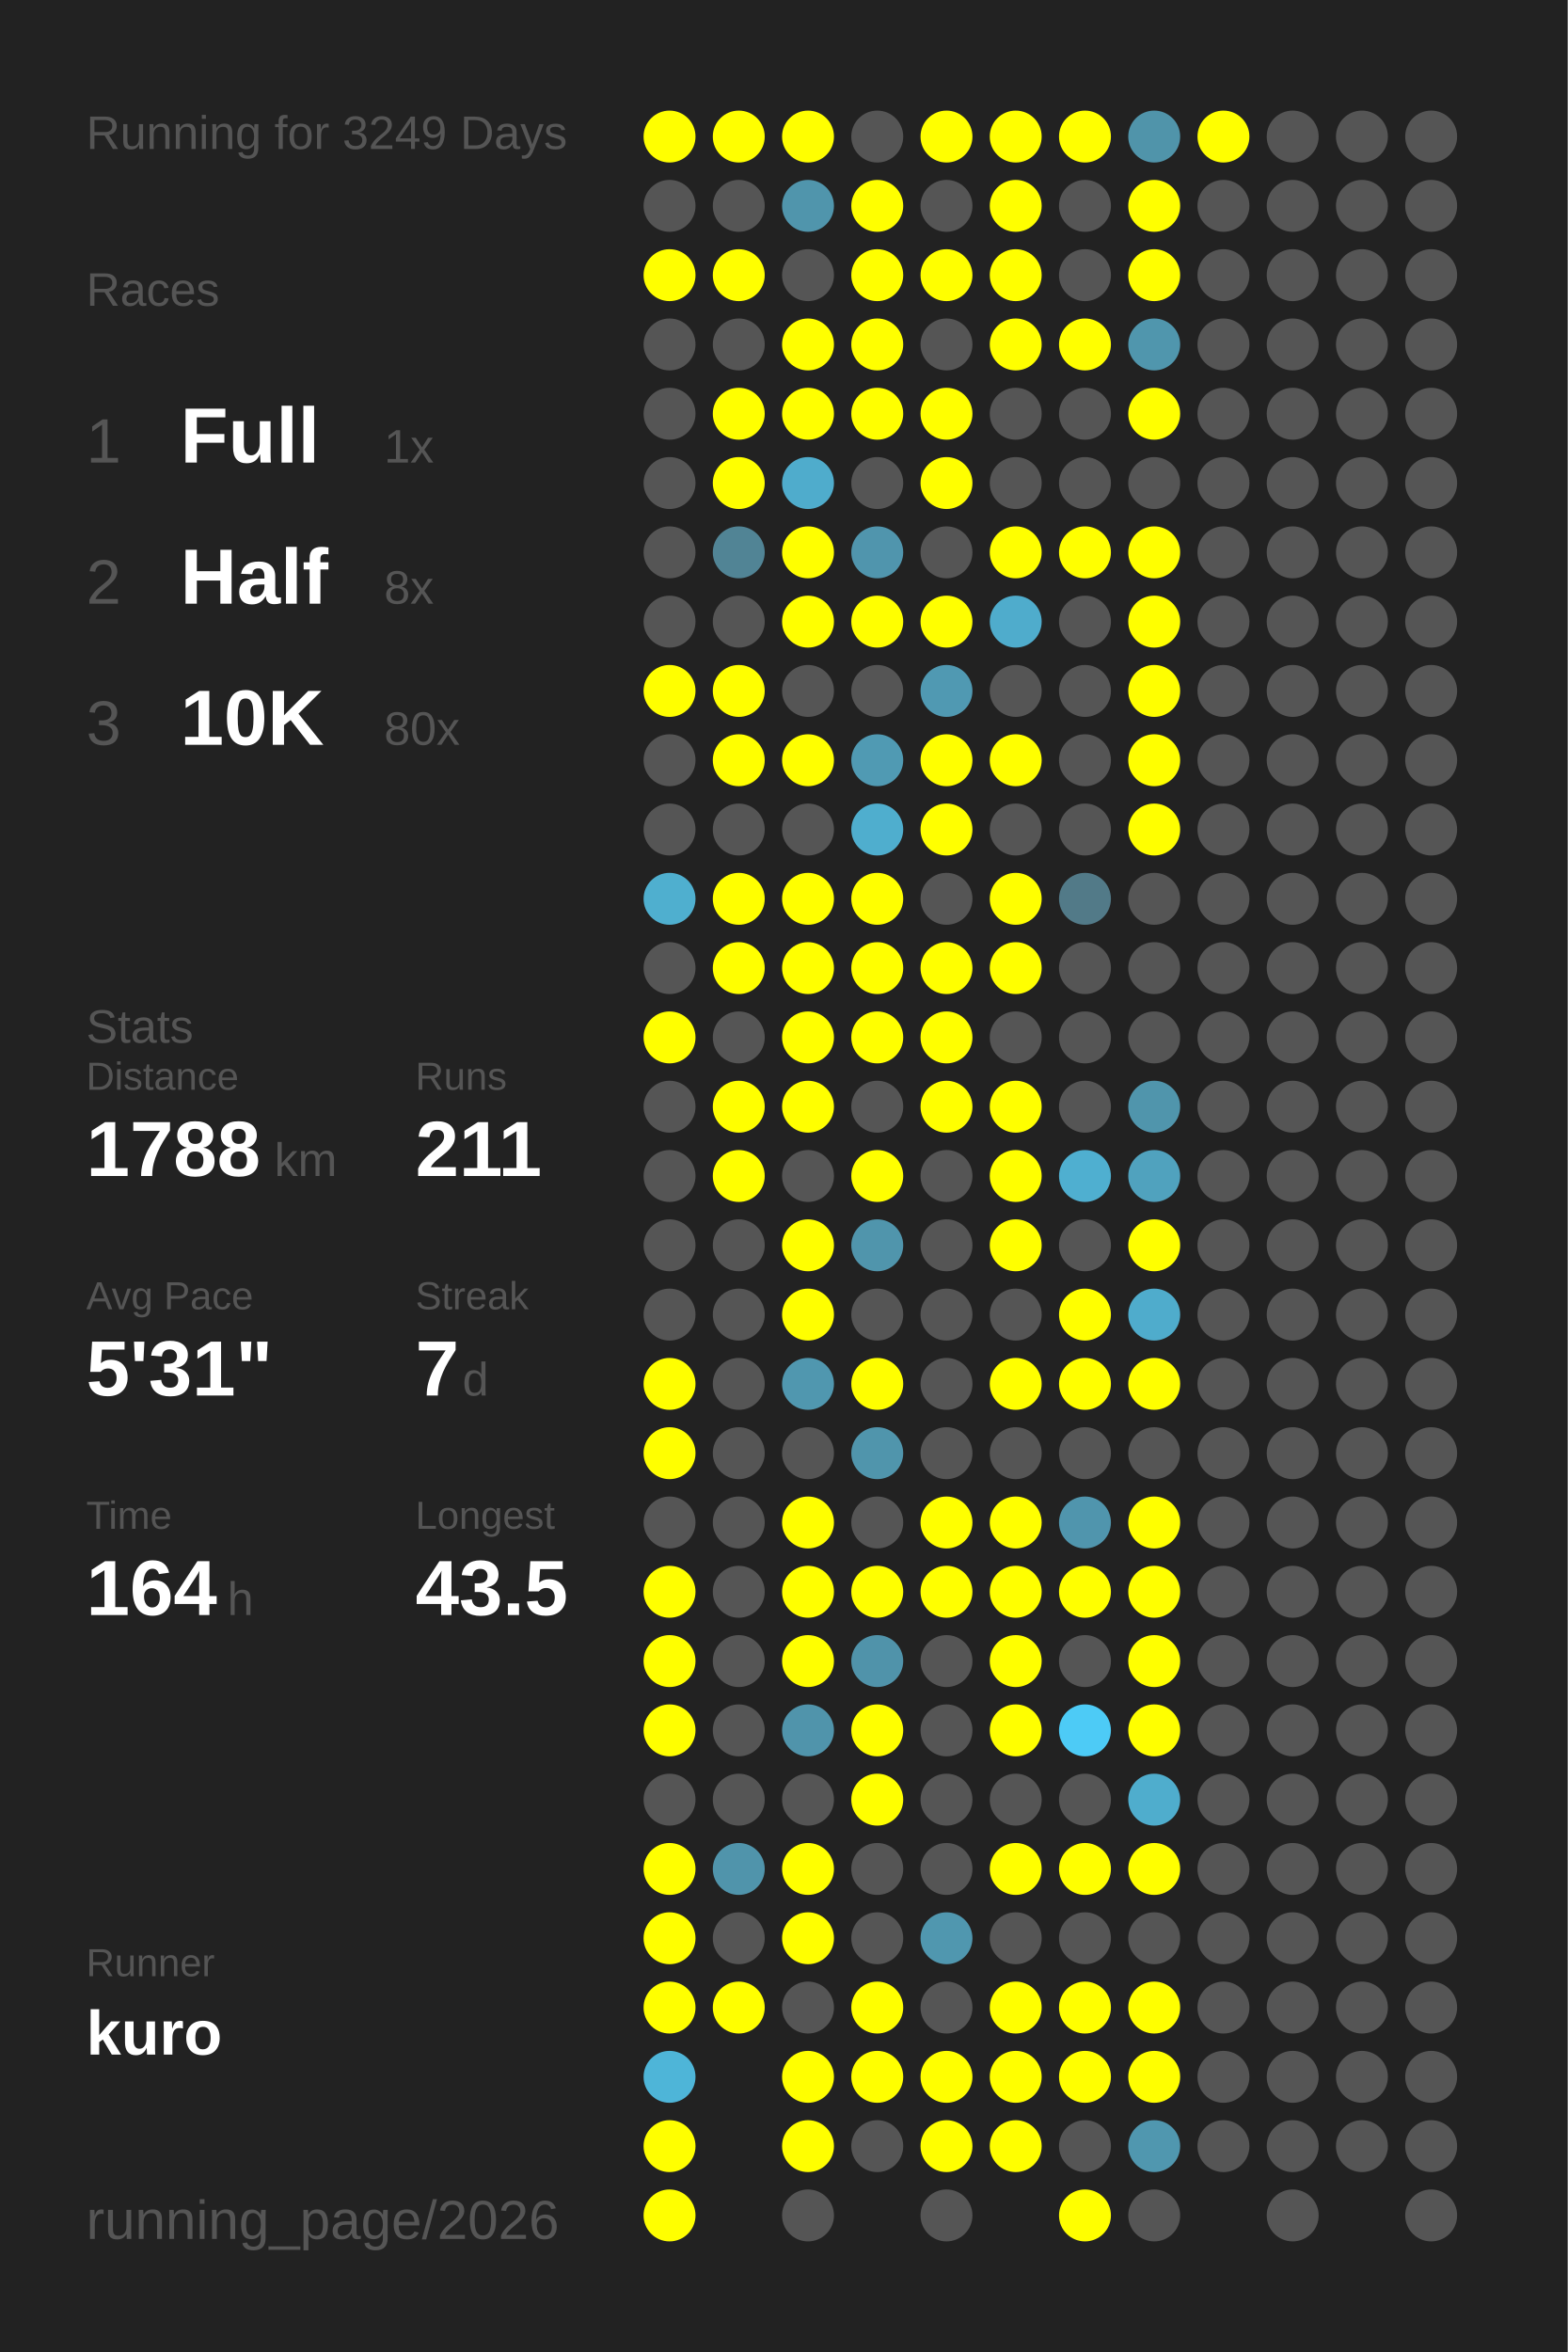
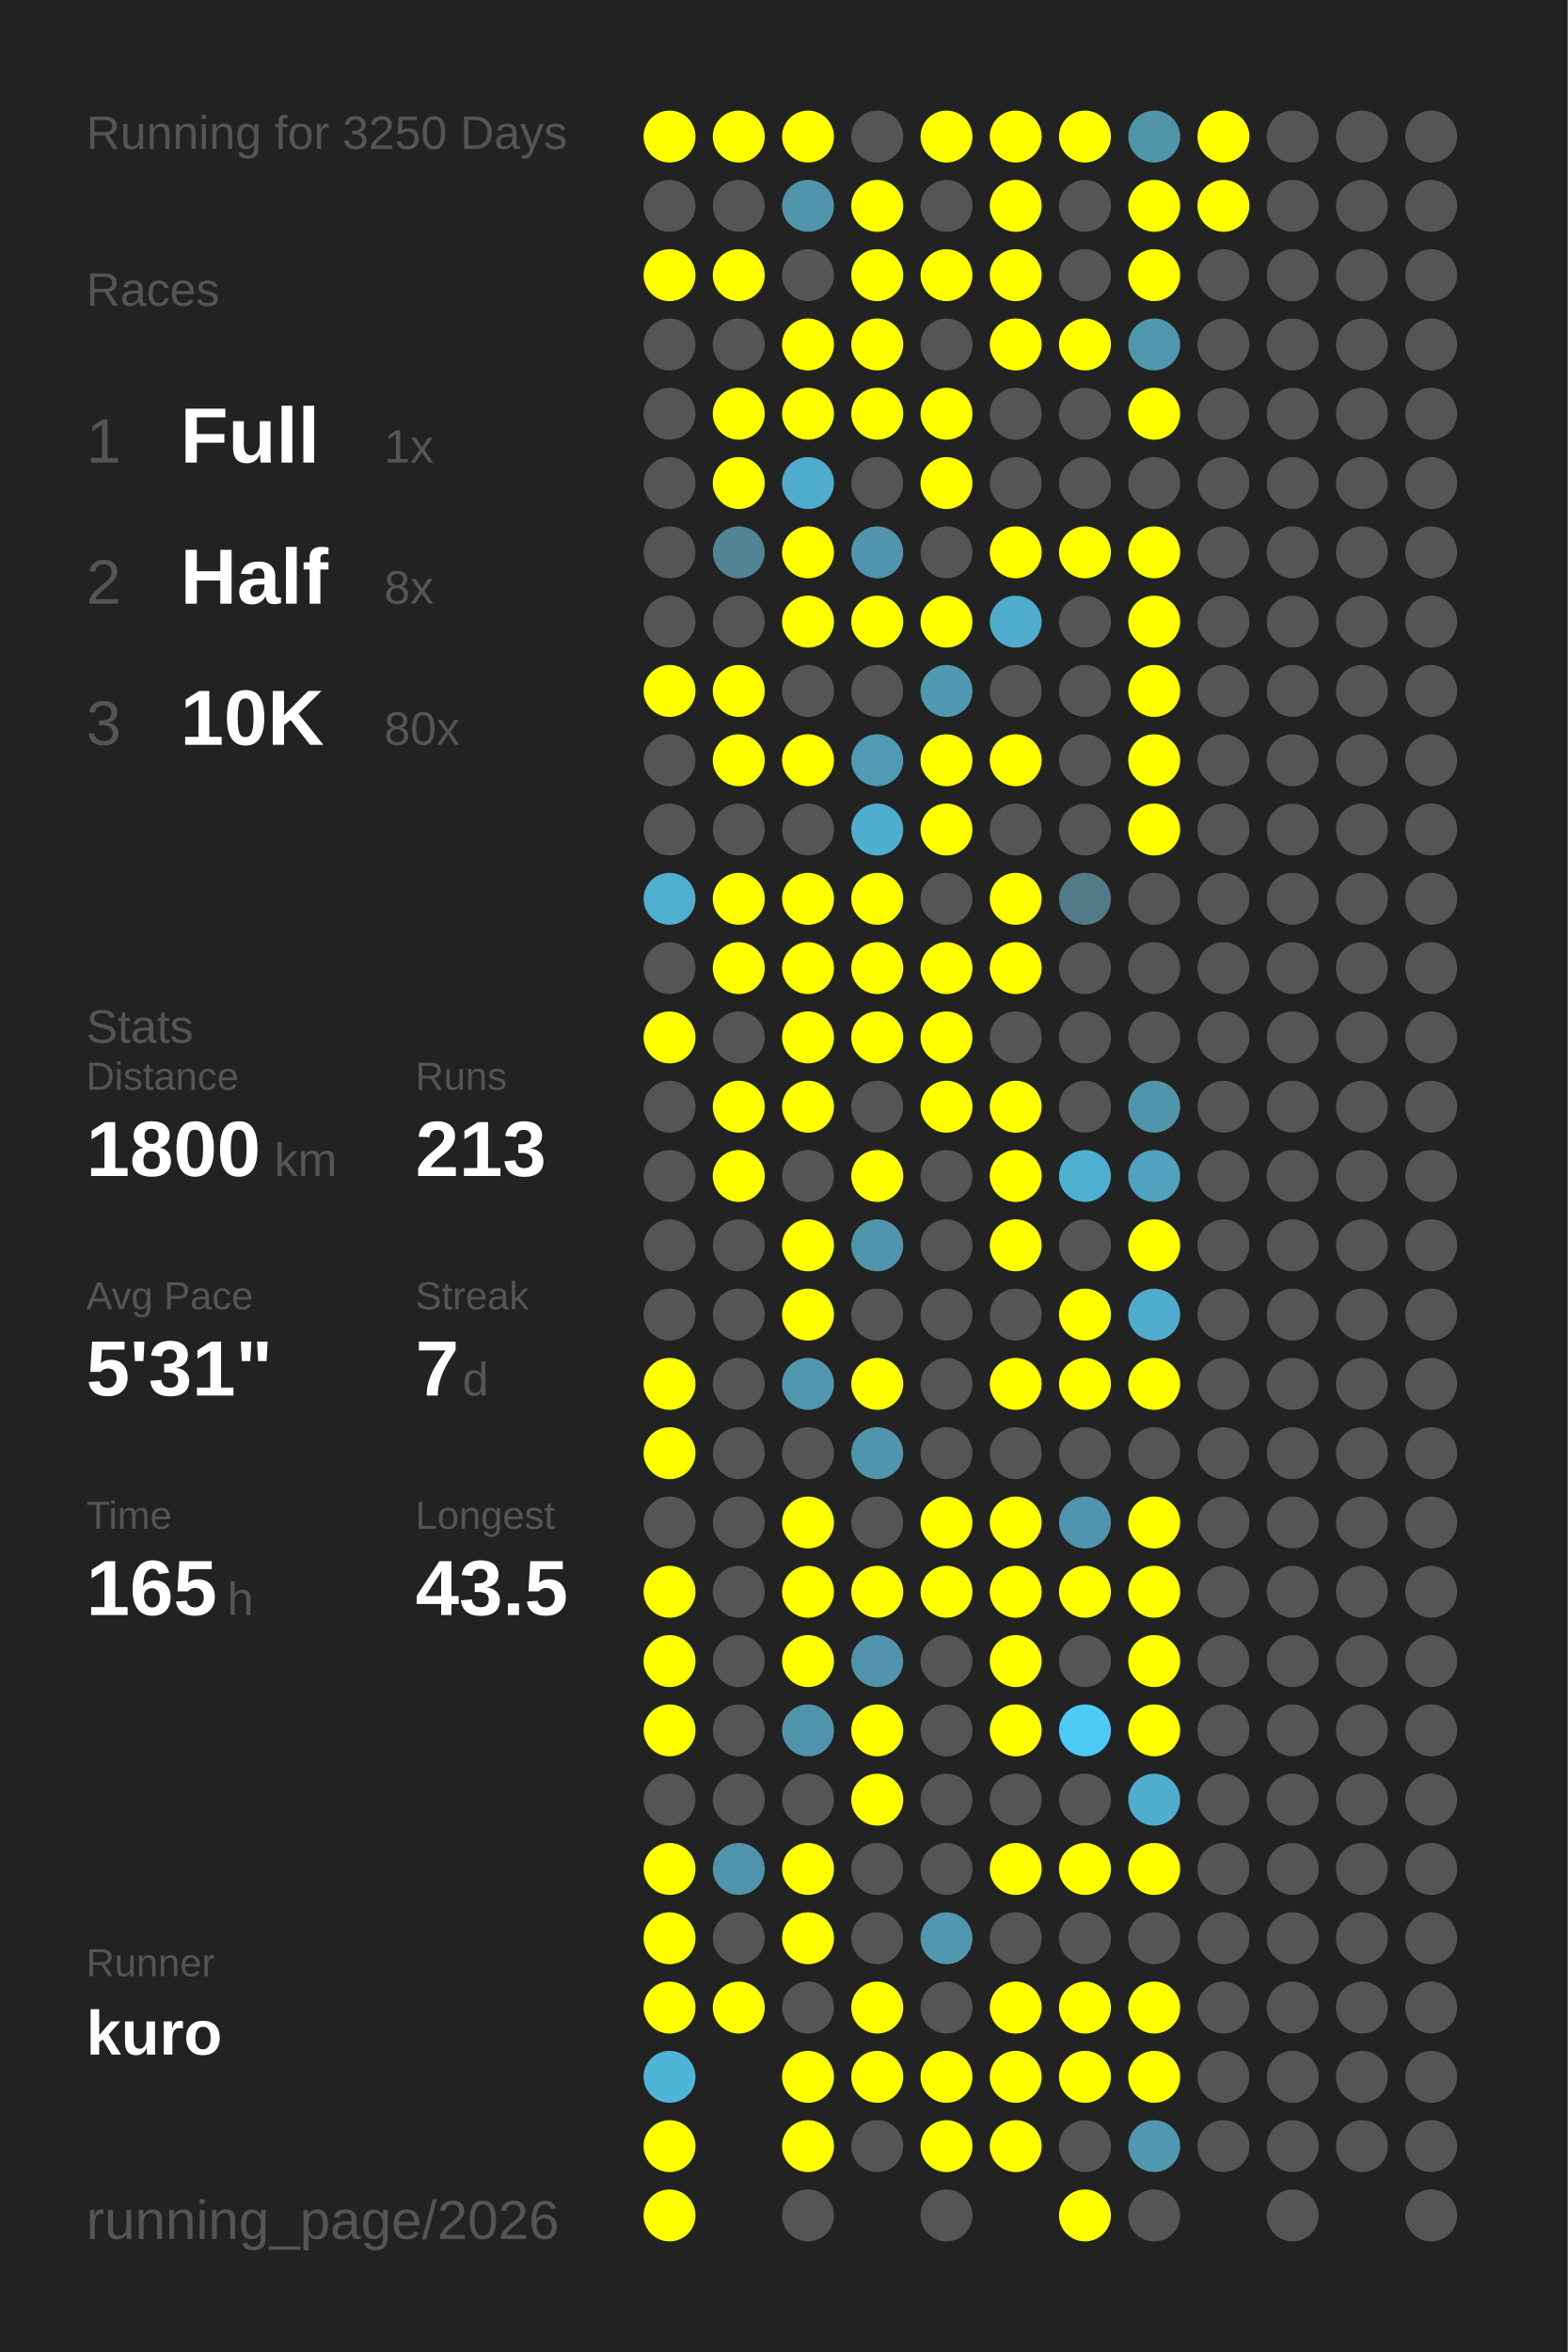
<svg xmlns="http://www.w3.org/2000/svg" baseProfile="full" height="300mm" version="1.1" viewBox="0,0,200,300" width="200mm">
  <defs />
  <rect fill="#222222" height="300" width="200" x="0" y="0" />
-   <text fill="#555555" style="font-size:6px; font-family:Arial;" x="11" y="19">Running for 3249 Days</text>
+   <text fill="#555555" style="font-size:6px; font-family:Arial;" x="11" y="19">Running for 3250 Days</text>
  <text fill="#555555" style="font-size:6px; font-family:Arial;" x="11" y="39">Races</text>
  <text fill="#555555" style="font-size:8px; font-family:Arial;" x="11" y="59">1</text>
  <text fill="#FFFFFF" style="font-size:10px; font-family:Arial; font-weight:bold;" x="23" y="59">Full</text>
  <text fill="#555555" style="font-size:6px; font-family:Arial;" x="49" y="59">1x</text>
  <text fill="#555555" style="font-size:8px; font-family:Arial;" x="11" y="77">2</text>
  <text fill="#FFFFFF" style="font-size:10px; font-family:Arial; font-weight:bold;" x="23" y="77">Half</text>
  <text fill="#555555" style="font-size:6px; font-family:Arial;" x="49" y="77">8x</text>
  <text fill="#555555" style="font-size:8px; font-family:Arial;" x="11" y="95">3</text>
  <text fill="#FFFFFF" style="font-size:10px; font-family:Arial; font-weight:bold;" x="23" y="95">10K</text>
  <text fill="#555555" style="font-size:6px; font-family:Arial;" x="49" y="95">80x</text>
  <text fill="#555555" style="font-size:6px; font-family:Arial;" x="11" y="133">Stats</text>
  <text fill="#555555" style="font-size:5px; font-family:Arial;" x="11" y="139">Distance</text>
-   <text fill="#FFFFFF" style="font-size:10px; font-family:Arial; font-weight:bold;" x="11" y="150">1788</text>
+   <text fill="#FFFFFF" style="font-size:10px; font-family:Arial; font-weight:bold;" x="11" y="150">1800</text>
  <text fill="#555555" style="font-size:6px; font-family:Arial;" x="35" y="150">km</text>
  <text fill="#555555" style="font-size:5px; font-family:Arial;" x="53" y="139">Runs</text>
-   <text fill="#FFFFFF" style="font-size:10px; font-family:Arial; font-weight:bold;" x="53" y="150">211</text>
+   <text fill="#FFFFFF" style="font-size:10px; font-family:Arial; font-weight:bold;" x="53" y="150">213</text>
  <text fill="#555555" style="font-size:5px; font-family:Arial;" x="11" y="167">Avg Pace</text>
  <text fill="#FFFFFF" style="font-size:10px; font-family:Arial; font-weight:bold;" x="11" y="178">5'31"</text>
  <text fill="#555555" style="font-size:5px; font-family:Arial;" x="53" y="167">Streak</text>
  <text fill="#FFFFFF" style="font-size:10px; font-family:Arial; font-weight:bold;" x="53" y="178">7</text>
  <text fill="#555555" style="font-size:6px; font-family:Arial;" x="59" y="178">d</text>
  <text fill="#555555" style="font-size:5px; font-family:Arial;" x="11" y="195">Time</text>
-   <text fill="#FFFFFF" style="font-size:10px; font-family:Arial; font-weight:bold;" x="11" y="206">164</text>
+   <text fill="#FFFFFF" style="font-size:10px; font-family:Arial; font-weight:bold;" x="11" y="206">165</text>
  <text fill="#555555" style="font-size:6px; font-family:Arial;" x="29" y="206">h</text>
  <text fill="#555555" style="font-size:5px; font-family:Arial;" x="53" y="195">Longest</text>
  <text fill="#FFFFFF" style="font-size:10px; font-family:Arial; font-weight:bold;" x="53" y="206">43.5</text>
  <text fill="#555555" style="font-size:5px; font-family:Arial;" x="11" y="252.065">Runner</text>
  <text fill="#FFFFFF" style="font-size:8px; font-family:Arial; font-weight:bold;" x="11" y="262.065">kuro</text>
  <text fill="#555555" style="font-size:7px; font-family:Arial;" x="11" y="285.581">running_page/2026</text>
  <circle cx="85.417" cy="17.419" fill="#FFFF00" r="3.312" />
  <circle cx="85.417" cy="26.258" fill="#555555" r="3.312" />
  <circle cx="85.417" cy="35.097" fill="#FFFF00" r="3.312" />
  <circle cx="85.417" cy="43.935" fill="#555555" r="3.312" />
  <circle cx="85.417" cy="52.774" fill="#555555" r="3.312" />
  <circle cx="85.417" cy="61.613" fill="#555555" r="3.312" />
  <circle cx="85.417" cy="70.452" fill="#555555" r="3.312" />
  <circle cx="85.417" cy="79.29" fill="#555555" r="3.312" />
  <circle cx="85.417" cy="88.129" fill="#FFFF00" r="3.312" />
  <circle cx="85.417" cy="96.968" fill="#555555" r="3.312" />
  <circle cx="85.417" cy="105.806" fill="#555555" r="3.312" />
  <circle cx="85.417" cy="114.645" fill="#4fafcf" r="3.312" />
  <circle cx="85.417" cy="123.484" fill="#555555" r="3.312" />
  <circle cx="85.417" cy="132.323" fill="#FFFF00" r="3.312" />
  <circle cx="85.417" cy="141.161" fill="#555555" r="3.312" />
  <circle cx="85.417" cy="150" fill="#555555" r="3.312" />
  <circle cx="85.417" cy="158.839" fill="#555555" r="3.312" />
  <circle cx="85.417" cy="167.677" fill="#555555" r="3.312" />
  <circle cx="85.417" cy="176.516" fill="#FFFF00" r="3.312" />
  <circle cx="85.417" cy="185.355" fill="#FFFF00" r="3.312" />
  <circle cx="85.417" cy="194.194" fill="#555555" r="3.312" />
  <circle cx="85.417" cy="203.032" fill="#FFFF00" r="3.312" />
  <circle cx="85.417" cy="211.871" fill="#FFFF00" r="3.312" />
  <circle cx="85.417" cy="220.71" fill="#FFFF00" r="3.312" />
  <circle cx="85.417" cy="229.548" fill="#555555" r="3.312" />
  <circle cx="85.417" cy="238.387" fill="#FFFF00" r="3.312" />
  <circle cx="85.417" cy="247.226" fill="#FFFF00" r="3.312" />
  <circle cx="85.417" cy="256.065" fill="#FFFF00" r="3.312" />
  <circle cx="85.417" cy="264.903" fill="#4eb5d8" r="3.312" />
  <circle cx="85.417" cy="273.742" fill="#FFFF00" r="3.312" />
  <circle cx="85.417" cy="282.581" fill="#FFFF00" r="3.312" />
  <circle cx="94.25" cy="17.419" fill="#FFFF00" r="3.312" />
  <circle cx="94.25" cy="26.258" fill="#555555" r="3.312" />
  <circle cx="94.25" cy="35.097" fill="#FFFF00" r="3.312" />
  <circle cx="94.25" cy="43.935" fill="#555555" r="3.312" />
  <circle cx="94.25" cy="52.774" fill="#FFFF00" r="3.312" />
  <circle cx="94.25" cy="61.613" fill="#FFFF00" r="3.312" />
  <circle cx="94.25" cy="70.452" fill="#518495" r="3.312" />
  <circle cx="94.25" cy="79.29" fill="#555555" r="3.312" />
  <circle cx="94.25" cy="88.129" fill="#FFFF00" r="3.312" />
  <circle cx="94.25" cy="96.968" fill="#FFFF00" r="3.312" />
  <circle cx="94.25" cy="105.806" fill="#555555" r="3.312" />
  <circle cx="94.25" cy="114.645" fill="#FFFF00" r="3.312" />
  <circle cx="94.25" cy="123.484" fill="#FFFF00" r="3.312" />
  <circle cx="94.25" cy="132.323" fill="#555555" r="3.312" />
  <circle cx="94.25" cy="141.161" fill="#FFFF00" r="3.312" />
  <circle cx="94.25" cy="150" fill="#FFFF00" r="3.312" />
  <circle cx="94.25" cy="158.839" fill="#555555" r="3.312" />
  <circle cx="94.25" cy="167.677" fill="#555555" r="3.312" />
  <circle cx="94.25" cy="176.516" fill="#555555" r="3.312" />
  <circle cx="94.25" cy="185.355" fill="#555555" r="3.312" />
  <circle cx="94.25" cy="194.194" fill="#555555" r="3.312" />
  <circle cx="94.25" cy="203.032" fill="#555555" r="3.312" />
  <circle cx="94.25" cy="211.871" fill="#555555" r="3.312" />
  <circle cx="94.25" cy="220.71" fill="#555555" r="3.312" />
  <circle cx="94.25" cy="229.548" fill="#555555" r="3.312" />
  <circle cx="94.25" cy="238.387" fill="#5094ab" r="3.312" />
  <circle cx="94.25" cy="247.226" fill="#555555" r="3.312" />
  <circle cx="94.25" cy="256.065" fill="#FFFF00" r="3.312" />
  <circle cx="103.083" cy="17.419" fill="#FFFF00" r="3.312" />
  <circle cx="103.083" cy="26.258" fill="#5095ac" r="3.312" />
  <circle cx="103.083" cy="35.097" fill="#555555" r="3.312" />
  <circle cx="103.083" cy="43.935" fill="#FFFF00" r="3.312" />
  <circle cx="103.083" cy="52.774" fill="#FFFF00" r="3.312" />
  <circle cx="103.083" cy="61.613" fill="#4faccc" r="3.312" />
  <circle cx="103.083" cy="70.452" fill="#FFFF00" r="3.312" />
  <circle cx="103.083" cy="79.29" fill="#FFFF00" r="3.312" />
  <circle cx="103.083" cy="88.129" fill="#555555" r="3.312" />
  <circle cx="103.083" cy="96.968" fill="#FFFF00" r="3.312" />
  <circle cx="103.083" cy="105.806" fill="#555555" r="3.312" />
  <circle cx="103.083" cy="114.645" fill="#FFFF00" r="3.312" />
  <circle cx="103.083" cy="123.484" fill="#FFFF00" r="3.312" />
  <circle cx="103.083" cy="132.323" fill="#FFFF00" r="3.312" />
  <circle cx="103.083" cy="141.161" fill="#FFFF00" r="3.312" />
  <circle cx="103.083" cy="150" fill="#555555" r="3.312" />
  <circle cx="103.083" cy="158.839" fill="#FFFF00" r="3.312" />
  <circle cx="103.083" cy="167.677" fill="#FFFF00" r="3.312" />
  <circle cx="103.083" cy="176.516" fill="#5097af" r="3.312" />
  <circle cx="103.083" cy="185.355" fill="#555555" r="3.312" />
  <circle cx="103.083" cy="194.194" fill="#FFFF00" r="3.312" />
  <circle cx="103.083" cy="203.032" fill="#FFFF00" r="3.312" />
  <circle cx="103.083" cy="211.871" fill="#FFFF00" r="3.312" />
  <circle cx="103.083" cy="220.71" fill="#5094ab" r="3.312" />
  <circle cx="103.083" cy="229.548" fill="#555555" r="3.312" />
  <circle cx="103.083" cy="238.387" fill="#FFFF00" r="3.312" />
  <circle cx="103.083" cy="247.226" fill="#FFFF00" r="3.312" />
  <circle cx="103.083" cy="256.065" fill="#555555" r="3.312" />
  <circle cx="103.083" cy="264.903" fill="#FFFF00" r="3.312" />
  <circle cx="103.083" cy="273.742" fill="#FFFF00" r="3.312" />
  <circle cx="103.083" cy="282.581" fill="#555555" r="3.312" />
  <circle cx="111.917" cy="17.419" fill="#555555" r="3.312" />
  <circle cx="111.917" cy="26.258" fill="#FFFF00" r="3.312" />
  <circle cx="111.917" cy="35.097" fill="#FFFF00" r="3.312" />
  <circle cx="111.917" cy="43.935" fill="#FFFF00" r="3.312" />
  <circle cx="111.917" cy="52.774" fill="#FFFF00" r="3.312" />
  <circle cx="111.917" cy="61.613" fill="#555555" r="3.312" />
  <circle cx="111.917" cy="70.452" fill="#5095ad" r="3.312" />
  <circle cx="111.917" cy="79.29" fill="#FFFF00" r="3.312" />
  <circle cx="111.917" cy="88.129" fill="#555555" r="3.312" />
  <circle cx="111.917" cy="96.968" fill="#509ab3" r="3.312" />
  <circle cx="111.917" cy="105.806" fill="#4faece" r="3.312" />
  <circle cx="111.917" cy="114.645" fill="#FFFF00" r="3.312" />
  <circle cx="111.917" cy="123.484" fill="#FFFF00" r="3.312" />
  <circle cx="111.917" cy="132.323" fill="#FFFF00" r="3.312" />
  <circle cx="111.917" cy="141.161" fill="#555555" r="3.312" />
  <circle cx="111.917" cy="150" fill="#FFFF00" r="3.312" />
  <circle cx="111.917" cy="158.839" fill="#5095ac" r="3.312" />
  <circle cx="111.917" cy="167.677" fill="#555555" r="3.312" />
  <circle cx="111.917" cy="176.516" fill="#FFFF00" r="3.312" />
  <circle cx="111.917" cy="185.355" fill="#5095ac" r="3.312" />
  <circle cx="111.917" cy="194.194" fill="#555555" r="3.312" />
  <circle cx="111.917" cy="203.032" fill="#FFFF00" r="3.312" />
  <circle cx="111.917" cy="211.871" fill="#5093aa" r="3.312" />
  <circle cx="111.917" cy="220.71" fill="#FFFF00" r="3.312" />
  <circle cx="111.917" cy="229.548" fill="#FFFF00" r="3.312" />
  <circle cx="111.917" cy="238.387" fill="#555555" r="3.312" />
  <circle cx="111.917" cy="247.226" fill="#555555" r="3.312" />
  <circle cx="111.917" cy="256.065" fill="#FFFF00" r="3.312" />
  <circle cx="111.917" cy="264.903" fill="#FFFF00" r="3.312" />
  <circle cx="111.917" cy="273.742" fill="#555555" r="3.312" />
  <circle cx="120.75" cy="17.419" fill="#FFFF00" r="3.312" />
  <circle cx="120.75" cy="26.258" fill="#555555" r="3.312" />
  <circle cx="120.75" cy="35.097" fill="#FFFF00" r="3.312" />
  <circle cx="120.75" cy="43.935" fill="#555555" r="3.312" />
  <circle cx="120.75" cy="52.774" fill="#FFFF00" r="3.312" />
  <circle cx="120.75" cy="61.613" fill="#FFFF00" r="3.312" />
  <circle cx="120.75" cy="70.452" fill="#555555" r="3.312" />
  <circle cx="120.75" cy="79.29" fill="#FFFF00" r="3.312" />
  <circle cx="120.75" cy="88.129" fill="#5099b2" r="3.312" />
  <circle cx="120.75" cy="96.968" fill="#FFFF00" r="3.312" />
  <circle cx="120.75" cy="105.806" fill="#FFFF00" r="3.312" />
  <circle cx="120.75" cy="114.645" fill="#555555" r="3.312" />
  <circle cx="120.75" cy="123.484" fill="#FFFF00" r="3.312" />
  <circle cx="120.75" cy="132.323" fill="#FFFF00" r="3.312" />
  <circle cx="120.75" cy="141.161" fill="#FFFF00" r="3.312" />
  <circle cx="120.75" cy="150" fill="#555555" r="3.312" />
  <circle cx="120.75" cy="158.839" fill="#555555" r="3.312" />
  <circle cx="120.75" cy="167.677" fill="#555555" r="3.312" />
  <circle cx="120.75" cy="176.516" fill="#555555" r="3.312" />
  <circle cx="120.75" cy="185.355" fill="#555555" r="3.312" />
  <circle cx="120.75" cy="194.194" fill="#FFFF00" r="3.312" />
  <circle cx="120.75" cy="203.032" fill="#FFFF00" r="3.312" />
  <circle cx="120.75" cy="211.871" fill="#555555" r="3.312" />
  <circle cx="120.75" cy="220.71" fill="#555555" r="3.312" />
  <circle cx="120.75" cy="229.548" fill="#555555" r="3.312" />
  <circle cx="120.75" cy="238.387" fill="#555555" r="3.312" />
  <circle cx="120.75" cy="247.226" fill="#5097af" r="3.312" />
  <circle cx="120.75" cy="256.065" fill="#555555" r="3.312" />
  <circle cx="120.75" cy="264.903" fill="#FFFF00" r="3.312" />
  <circle cx="120.75" cy="273.742" fill="#FFFF00" r="3.312" />
  <circle cx="120.75" cy="282.581" fill="#555555" r="3.312" />
  <circle cx="129.583" cy="17.419" fill="#FFFF00" r="3.312" />
  <circle cx="129.583" cy="26.258" fill="#FFFF00" r="3.312" />
  <circle cx="129.583" cy="35.097" fill="#FFFF00" r="3.312" />
  <circle cx="129.583" cy="43.935" fill="#FFFF00" r="3.312" />
  <circle cx="129.583" cy="52.774" fill="#555555" r="3.312" />
  <circle cx="129.583" cy="61.613" fill="#555555" r="3.312" />
  <circle cx="129.583" cy="70.452" fill="#FFFF00" r="3.312" />
  <circle cx="129.583" cy="79.29" fill="#4faccc" r="3.312" />
  <circle cx="129.583" cy="88.129" fill="#555555" r="3.312" />
  <circle cx="129.583" cy="96.968" fill="#FFFF00" r="3.312" />
  <circle cx="129.583" cy="105.806" fill="#555555" r="3.312" />
  <circle cx="129.583" cy="114.645" fill="#FFFF00" r="3.312" />
  <circle cx="129.583" cy="123.484" fill="#FFFF00" r="3.312" />
  <circle cx="129.583" cy="132.323" fill="#555555" r="3.312" />
  <circle cx="129.583" cy="141.161" fill="#FFFF00" r="3.312" />
  <circle cx="129.583" cy="150" fill="#FFFF00" r="3.312" />
  <circle cx="129.583" cy="158.839" fill="#FFFF00" r="3.312" />
  <circle cx="129.583" cy="167.677" fill="#555555" r="3.312" />
  <circle cx="129.583" cy="176.516" fill="#FFFF00" r="3.312" />
  <circle cx="129.583" cy="185.355" fill="#555555" r="3.312" />
  <circle cx="129.583" cy="194.194" fill="#FFFF00" r="3.312" />
  <circle cx="129.583" cy="203.032" fill="#FFFF00" r="3.312" />
  <circle cx="129.583" cy="211.871" fill="#FFFF00" r="3.312" />
  <circle cx="129.583" cy="220.71" fill="#FFFF00" r="3.312" />
  <circle cx="129.583" cy="229.548" fill="#555555" r="3.312" />
  <circle cx="129.583" cy="238.387" fill="#FFFF00" r="3.312" />
  <circle cx="129.583" cy="247.226" fill="#555555" r="3.312" />
  <circle cx="129.583" cy="256.065" fill="#FFFF00" r="3.312" />
  <circle cx="129.583" cy="264.903" fill="#FFFF00" r="3.312" />
  <circle cx="129.583" cy="273.742" fill="#FFFF00" r="3.312" />
  <circle cx="138.417" cy="17.419" fill="#FFFF00" r="3.312" />
  <circle cx="138.417" cy="26.258" fill="#555555" r="3.312" />
  <circle cx="138.417" cy="35.097" fill="#555555" r="3.312" />
  <circle cx="138.417" cy="43.935" fill="#FFFF00" r="3.312" />
  <circle cx="138.417" cy="52.774" fill="#555555" r="3.312" />
  <circle cx="138.417" cy="61.613" fill="#555555" r="3.312" />
  <circle cx="138.417" cy="70.452" fill="#FFFF00" r="3.312" />
  <circle cx="138.417" cy="79.29" fill="#555555" r="3.312" />
  <circle cx="138.417" cy="88.129" fill="#555555" r="3.312" />
  <circle cx="138.417" cy="96.968" fill="#555555" r="3.312" />
  <circle cx="138.417" cy="105.806" fill="#555555" r="3.312" />
  <circle cx="138.417" cy="114.645" fill="#527a88" r="3.312" />
  <circle cx="138.417" cy="123.484" fill="#555555" r="3.312" />
  <circle cx="138.417" cy="132.323" fill="#555555" r="3.312" />
  <circle cx="138.417" cy="141.161" fill="#555555" r="3.312" />
  <circle cx="138.417" cy="150" fill="#4fafd0" r="3.312" />
  <circle cx="138.417" cy="158.839" fill="#555555" r="3.312" />
  <circle cx="138.417" cy="167.677" fill="#FFFF00" r="3.312" />
  <circle cx="138.417" cy="176.516" fill="#FFFF00" r="3.312" />
  <circle cx="138.417" cy="185.355" fill="#555555" r="3.312" />
  <circle cx="138.417" cy="194.194" fill="#5095ad" r="3.312" />
  <circle cx="138.417" cy="203.032" fill="#FFFF00" r="3.312" />
  <circle cx="138.417" cy="211.871" fill="#555555" r="3.312" />
  <circle cx="138.417" cy="220.71" fill="#4dcbf6" r="3.312" />
  <circle cx="138.417" cy="229.548" fill="#555555" r="3.312" />
  <circle cx="138.417" cy="238.387" fill="#FFFF00" r="3.312" />
  <circle cx="138.417" cy="247.226" fill="#555555" r="3.312" />
  <circle cx="138.417" cy="256.065" fill="#FFFF00" r="3.312" />
  <circle cx="138.417" cy="264.903" fill="#FFFF00" r="3.312" />
  <circle cx="138.417" cy="273.742" fill="#555555" r="3.312" />
  <circle cx="138.417" cy="282.581" fill="#FFFF00" r="3.312" />
  <circle cx="147.25" cy="17.419" fill="#5094aa" r="3.312" />
  <circle cx="147.25" cy="26.258" fill="#FFFF00" r="3.312" />
  <circle cx="147.25" cy="35.097" fill="#FFFF00" r="3.312" />
  <circle cx="147.25" cy="43.935" fill="#5096ad" r="3.312" />
  <circle cx="147.25" cy="52.774" fill="#FFFF00" r="3.312" />
  <circle cx="147.25" cy="61.613" fill="#555555" r="3.312" />
  <circle cx="147.25" cy="70.452" fill="#FFFF00" r="3.312" />
  <circle cx="147.25" cy="79.29" fill="#FFFF00" r="3.312" />
  <circle cx="147.25" cy="88.129" fill="#FFFF00" r="3.312" />
  <circle cx="147.25" cy="96.968" fill="#FFFF00" r="3.312" />
  <circle cx="147.25" cy="105.806" fill="#FFFF00" r="3.312" />
  <circle cx="147.25" cy="114.645" fill="#555555" r="3.312" />
  <circle cx="147.25" cy="123.484" fill="#555555" r="3.312" />
  <circle cx="147.25" cy="132.323" fill="#555555" r="3.312" />
  <circle cx="147.25" cy="141.161" fill="#5095ac" r="3.312" />
  <circle cx="147.25" cy="150" fill="#50a2be" r="3.312" />
  <circle cx="147.25" cy="158.839" fill="#FFFF00" r="3.312" />
  <circle cx="147.25" cy="167.677" fill="#4faccc" r="3.312" />
  <circle cx="147.25" cy="176.516" fill="#FFFF00" r="3.312" />
  <circle cx="147.25" cy="185.355" fill="#555555" r="3.312" />
  <circle cx="147.25" cy="194.194" fill="#FFFF00" r="3.312" />
  <circle cx="147.25" cy="203.032" fill="#FFFF00" r="3.312" />
  <circle cx="147.25" cy="211.871" fill="#FFFF00" r="3.312" />
  <circle cx="147.25" cy="220.71" fill="#FFFF00" r="3.312" />
  <circle cx="147.25" cy="229.548" fill="#4fadcd" r="3.312" />
  <circle cx="147.25" cy="238.387" fill="#FFFF00" r="3.312" />
  <circle cx="147.25" cy="247.226" fill="#555555" r="3.312" />
  <circle cx="147.25" cy="256.065" fill="#FFFF00" r="3.312" />
  <circle cx="147.25" cy="264.903" fill="#FFFF00" r="3.312" />
  <circle cx="147.25" cy="273.742" fill="#5097af" r="3.312" />
  <circle cx="147.25" cy="282.581" fill="#555555" r="3.312" />
  <circle cx="156.083" cy="17.419" fill="#FFFF00" r="3.312" />
-   <circle cx="156.083" cy="26.258" fill="#555555" r="3.312" />
+   <circle cx="156.083" cy="26.258" fill="#FFFF00" r="3.312" />
  <circle cx="156.083" cy="35.097" fill="#555555" r="3.312" />
  <circle cx="156.083" cy="43.935" fill="#555555" r="3.312" />
  <circle cx="156.083" cy="52.774" fill="#555555" r="3.312" />
  <circle cx="156.083" cy="61.613" fill="#555555" r="3.312" />
  <circle cx="156.083" cy="70.452" fill="#555555" r="3.312" />
  <circle cx="156.083" cy="79.29" fill="#555555" r="3.312" />
  <circle cx="156.083" cy="88.129" fill="#555555" r="3.312" />
  <circle cx="156.083" cy="96.968" fill="#555555" r="3.312" />
  <circle cx="156.083" cy="105.806" fill="#555555" r="3.312" />
  <circle cx="156.083" cy="114.645" fill="#555555" r="3.312" />
  <circle cx="156.083" cy="123.484" fill="#555555" r="3.312" />
  <circle cx="156.083" cy="132.323" fill="#555555" r="3.312" />
  <circle cx="156.083" cy="141.161" fill="#555555" r="3.312" />
  <circle cx="156.083" cy="150" fill="#555555" r="3.312" />
  <circle cx="156.083" cy="158.839" fill="#555555" r="3.312" />
  <circle cx="156.083" cy="167.677" fill="#555555" r="3.312" />
  <circle cx="156.083" cy="176.516" fill="#555555" r="3.312" />
  <circle cx="156.083" cy="185.355" fill="#555555" r="3.312" />
  <circle cx="156.083" cy="194.194" fill="#555555" r="3.312" />
  <circle cx="156.083" cy="203.032" fill="#555555" r="3.312" />
  <circle cx="156.083" cy="211.871" fill="#555555" r="3.312" />
  <circle cx="156.083" cy="220.71" fill="#555555" r="3.312" />
  <circle cx="156.083" cy="229.548" fill="#555555" r="3.312" />
  <circle cx="156.083" cy="238.387" fill="#555555" r="3.312" />
  <circle cx="156.083" cy="247.226" fill="#555555" r="3.312" />
  <circle cx="156.083" cy="256.065" fill="#555555" r="3.312" />
  <circle cx="156.083" cy="264.903" fill="#555555" r="3.312" />
  <circle cx="156.083" cy="273.742" fill="#555555" r="3.312" />
  <circle cx="164.917" cy="17.419" fill="#555555" r="3.312" />
  <circle cx="164.917" cy="26.258" fill="#555555" r="3.312" />
  <circle cx="164.917" cy="35.097" fill="#555555" r="3.312" />
  <circle cx="164.917" cy="43.935" fill="#555555" r="3.312" />
  <circle cx="164.917" cy="52.774" fill="#555555" r="3.312" />
  <circle cx="164.917" cy="61.613" fill="#555555" r="3.312" />
  <circle cx="164.917" cy="70.452" fill="#555555" r="3.312" />
  <circle cx="164.917" cy="79.29" fill="#555555" r="3.312" />
  <circle cx="164.917" cy="88.129" fill="#555555" r="3.312" />
  <circle cx="164.917" cy="96.968" fill="#555555" r="3.312" />
  <circle cx="164.917" cy="105.806" fill="#555555" r="3.312" />
  <circle cx="164.917" cy="114.645" fill="#555555" r="3.312" />
  <circle cx="164.917" cy="123.484" fill="#555555" r="3.312" />
  <circle cx="164.917" cy="132.323" fill="#555555" r="3.312" />
  <circle cx="164.917" cy="141.161" fill="#555555" r="3.312" />
  <circle cx="164.917" cy="150" fill="#555555" r="3.312" />
  <circle cx="164.917" cy="158.839" fill="#555555" r="3.312" />
  <circle cx="164.917" cy="167.677" fill="#555555" r="3.312" />
  <circle cx="164.917" cy="176.516" fill="#555555" r="3.312" />
  <circle cx="164.917" cy="185.355" fill="#555555" r="3.312" />
  <circle cx="164.917" cy="194.194" fill="#555555" r="3.312" />
  <circle cx="164.917" cy="203.032" fill="#555555" r="3.312" />
  <circle cx="164.917" cy="211.871" fill="#555555" r="3.312" />
  <circle cx="164.917" cy="220.71" fill="#555555" r="3.312" />
  <circle cx="164.917" cy="229.548" fill="#555555" r="3.312" />
  <circle cx="164.917" cy="238.387" fill="#555555" r="3.312" />
  <circle cx="164.917" cy="247.226" fill="#555555" r="3.312" />
  <circle cx="164.917" cy="256.065" fill="#555555" r="3.312" />
  <circle cx="164.917" cy="264.903" fill="#555555" r="3.312" />
  <circle cx="164.917" cy="273.742" fill="#555555" r="3.312" />
  <circle cx="164.917" cy="282.581" fill="#555555" r="3.312" />
  <circle cx="173.75" cy="17.419" fill="#555555" r="3.312" />
  <circle cx="173.75" cy="26.258" fill="#555555" r="3.312" />
  <circle cx="173.75" cy="35.097" fill="#555555" r="3.312" />
  <circle cx="173.75" cy="43.935" fill="#555555" r="3.312" />
  <circle cx="173.75" cy="52.774" fill="#555555" r="3.312" />
  <circle cx="173.75" cy="61.613" fill="#555555" r="3.312" />
  <circle cx="173.75" cy="70.452" fill="#555555" r="3.312" />
  <circle cx="173.75" cy="79.29" fill="#555555" r="3.312" />
  <circle cx="173.75" cy="88.129" fill="#555555" r="3.312" />
  <circle cx="173.75" cy="96.968" fill="#555555" r="3.312" />
  <circle cx="173.75" cy="105.806" fill="#555555" r="3.312" />
  <circle cx="173.75" cy="114.645" fill="#555555" r="3.312" />
  <circle cx="173.75" cy="123.484" fill="#555555" r="3.312" />
  <circle cx="173.75" cy="132.323" fill="#555555" r="3.312" />
  <circle cx="173.75" cy="141.161" fill="#555555" r="3.312" />
  <circle cx="173.75" cy="150" fill="#555555" r="3.312" />
  <circle cx="173.75" cy="158.839" fill="#555555" r="3.312" />
  <circle cx="173.75" cy="167.677" fill="#555555" r="3.312" />
  <circle cx="173.75" cy="176.516" fill="#555555" r="3.312" />
  <circle cx="173.75" cy="185.355" fill="#555555" r="3.312" />
  <circle cx="173.75" cy="194.194" fill="#555555" r="3.312" />
  <circle cx="173.75" cy="203.032" fill="#555555" r="3.312" />
  <circle cx="173.75" cy="211.871" fill="#555555" r="3.312" />
  <circle cx="173.75" cy="220.71" fill="#555555" r="3.312" />
  <circle cx="173.75" cy="229.548" fill="#555555" r="3.312" />
  <circle cx="173.75" cy="238.387" fill="#555555" r="3.312" />
  <circle cx="173.75" cy="247.226" fill="#555555" r="3.312" />
  <circle cx="173.75" cy="256.065" fill="#555555" r="3.312" />
  <circle cx="173.75" cy="264.903" fill="#555555" r="3.312" />
  <circle cx="173.75" cy="273.742" fill="#555555" r="3.312" />
  <circle cx="182.583" cy="17.419" fill="#555555" r="3.312" />
  <circle cx="182.583" cy="26.258" fill="#555555" r="3.312" />
  <circle cx="182.583" cy="35.097" fill="#555555" r="3.312" />
  <circle cx="182.583" cy="43.935" fill="#555555" r="3.312" />
  <circle cx="182.583" cy="52.774" fill="#555555" r="3.312" />
  <circle cx="182.583" cy="61.613" fill="#555555" r="3.312" />
  <circle cx="182.583" cy="70.452" fill="#555555" r="3.312" />
  <circle cx="182.583" cy="79.29" fill="#555555" r="3.312" />
  <circle cx="182.583" cy="88.129" fill="#555555" r="3.312" />
  <circle cx="182.583" cy="96.968" fill="#555555" r="3.312" />
  <circle cx="182.583" cy="105.806" fill="#555555" r="3.312" />
  <circle cx="182.583" cy="114.645" fill="#555555" r="3.312" />
  <circle cx="182.583" cy="123.484" fill="#555555" r="3.312" />
  <circle cx="182.583" cy="132.323" fill="#555555" r="3.312" />
  <circle cx="182.583" cy="141.161" fill="#555555" r="3.312" />
  <circle cx="182.583" cy="150" fill="#555555" r="3.312" />
  <circle cx="182.583" cy="158.839" fill="#555555" r="3.312" />
  <circle cx="182.583" cy="167.677" fill="#555555" r="3.312" />
  <circle cx="182.583" cy="176.516" fill="#555555" r="3.312" />
  <circle cx="182.583" cy="185.355" fill="#555555" r="3.312" />
  <circle cx="182.583" cy="194.194" fill="#555555" r="3.312" />
  <circle cx="182.583" cy="203.032" fill="#555555" r="3.312" />
  <circle cx="182.583" cy="211.871" fill="#555555" r="3.312" />
  <circle cx="182.583" cy="220.71" fill="#555555" r="3.312" />
  <circle cx="182.583" cy="229.548" fill="#555555" r="3.312" />
  <circle cx="182.583" cy="238.387" fill="#555555" r="3.312" />
  <circle cx="182.583" cy="247.226" fill="#555555" r="3.312" />
  <circle cx="182.583" cy="256.065" fill="#555555" r="3.312" />
  <circle cx="182.583" cy="264.903" fill="#555555" r="3.312" />
  <circle cx="182.583" cy="273.742" fill="#555555" r="3.312" />
  <circle cx="182.583" cy="282.581" fill="#555555" r="3.312" />
</svg>
